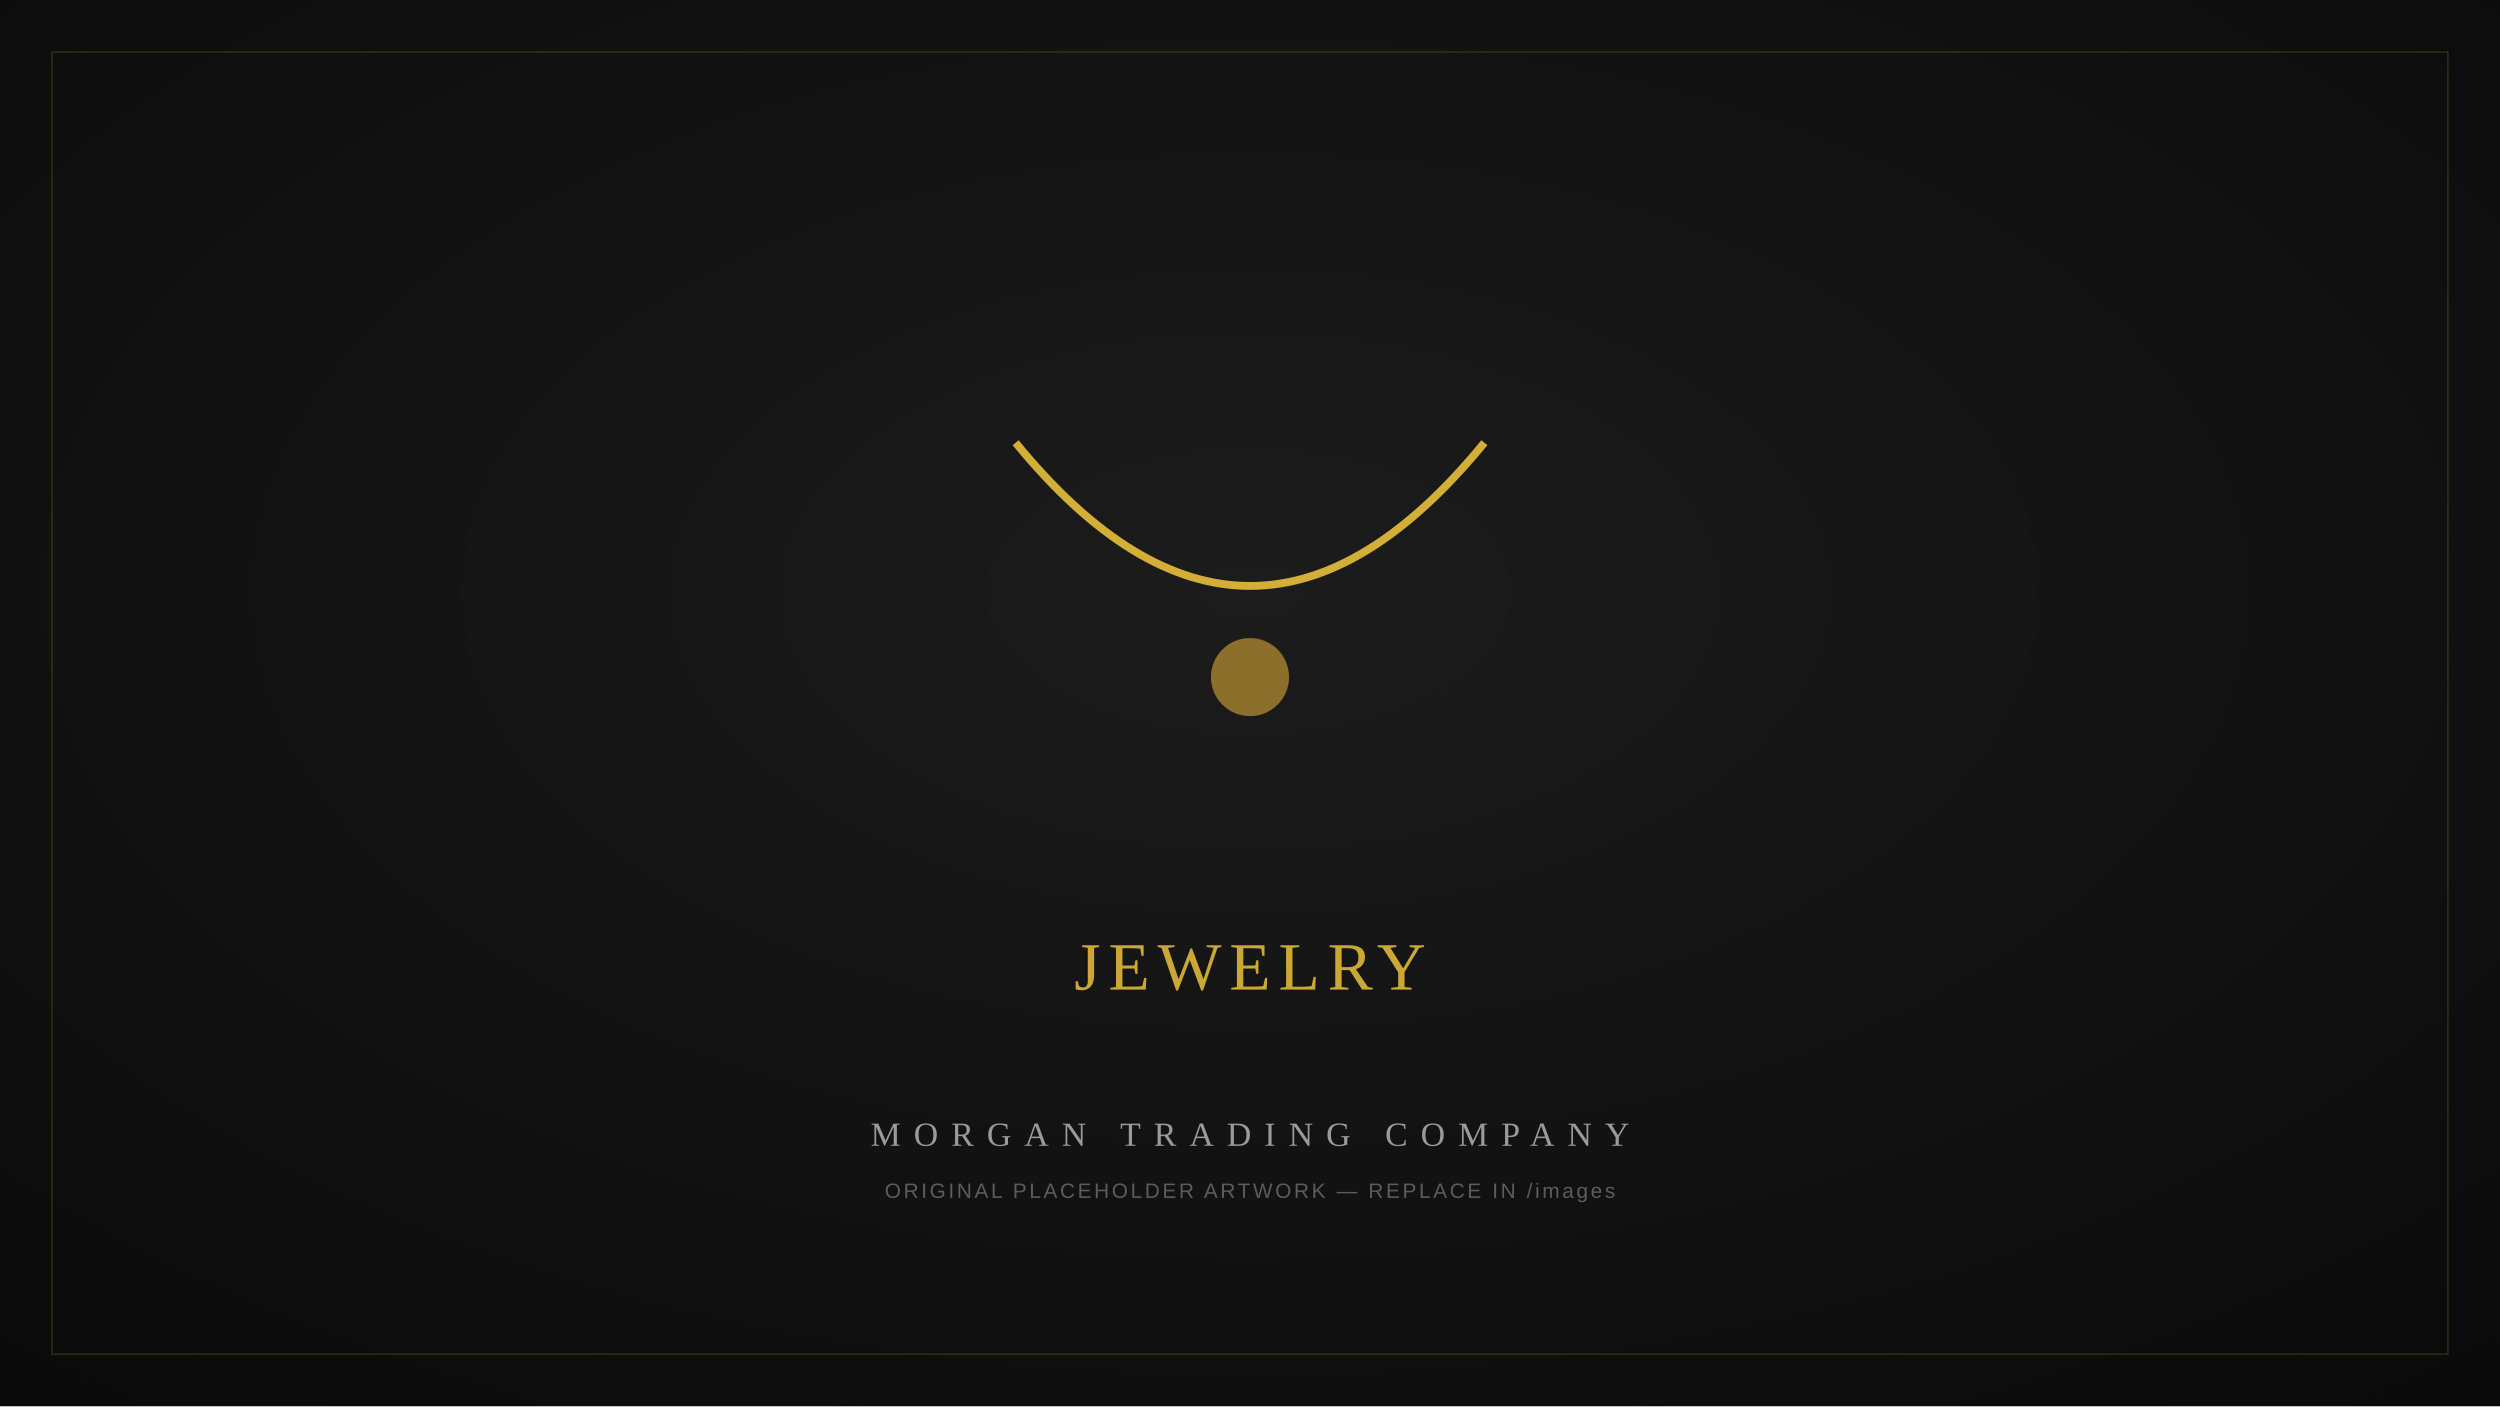
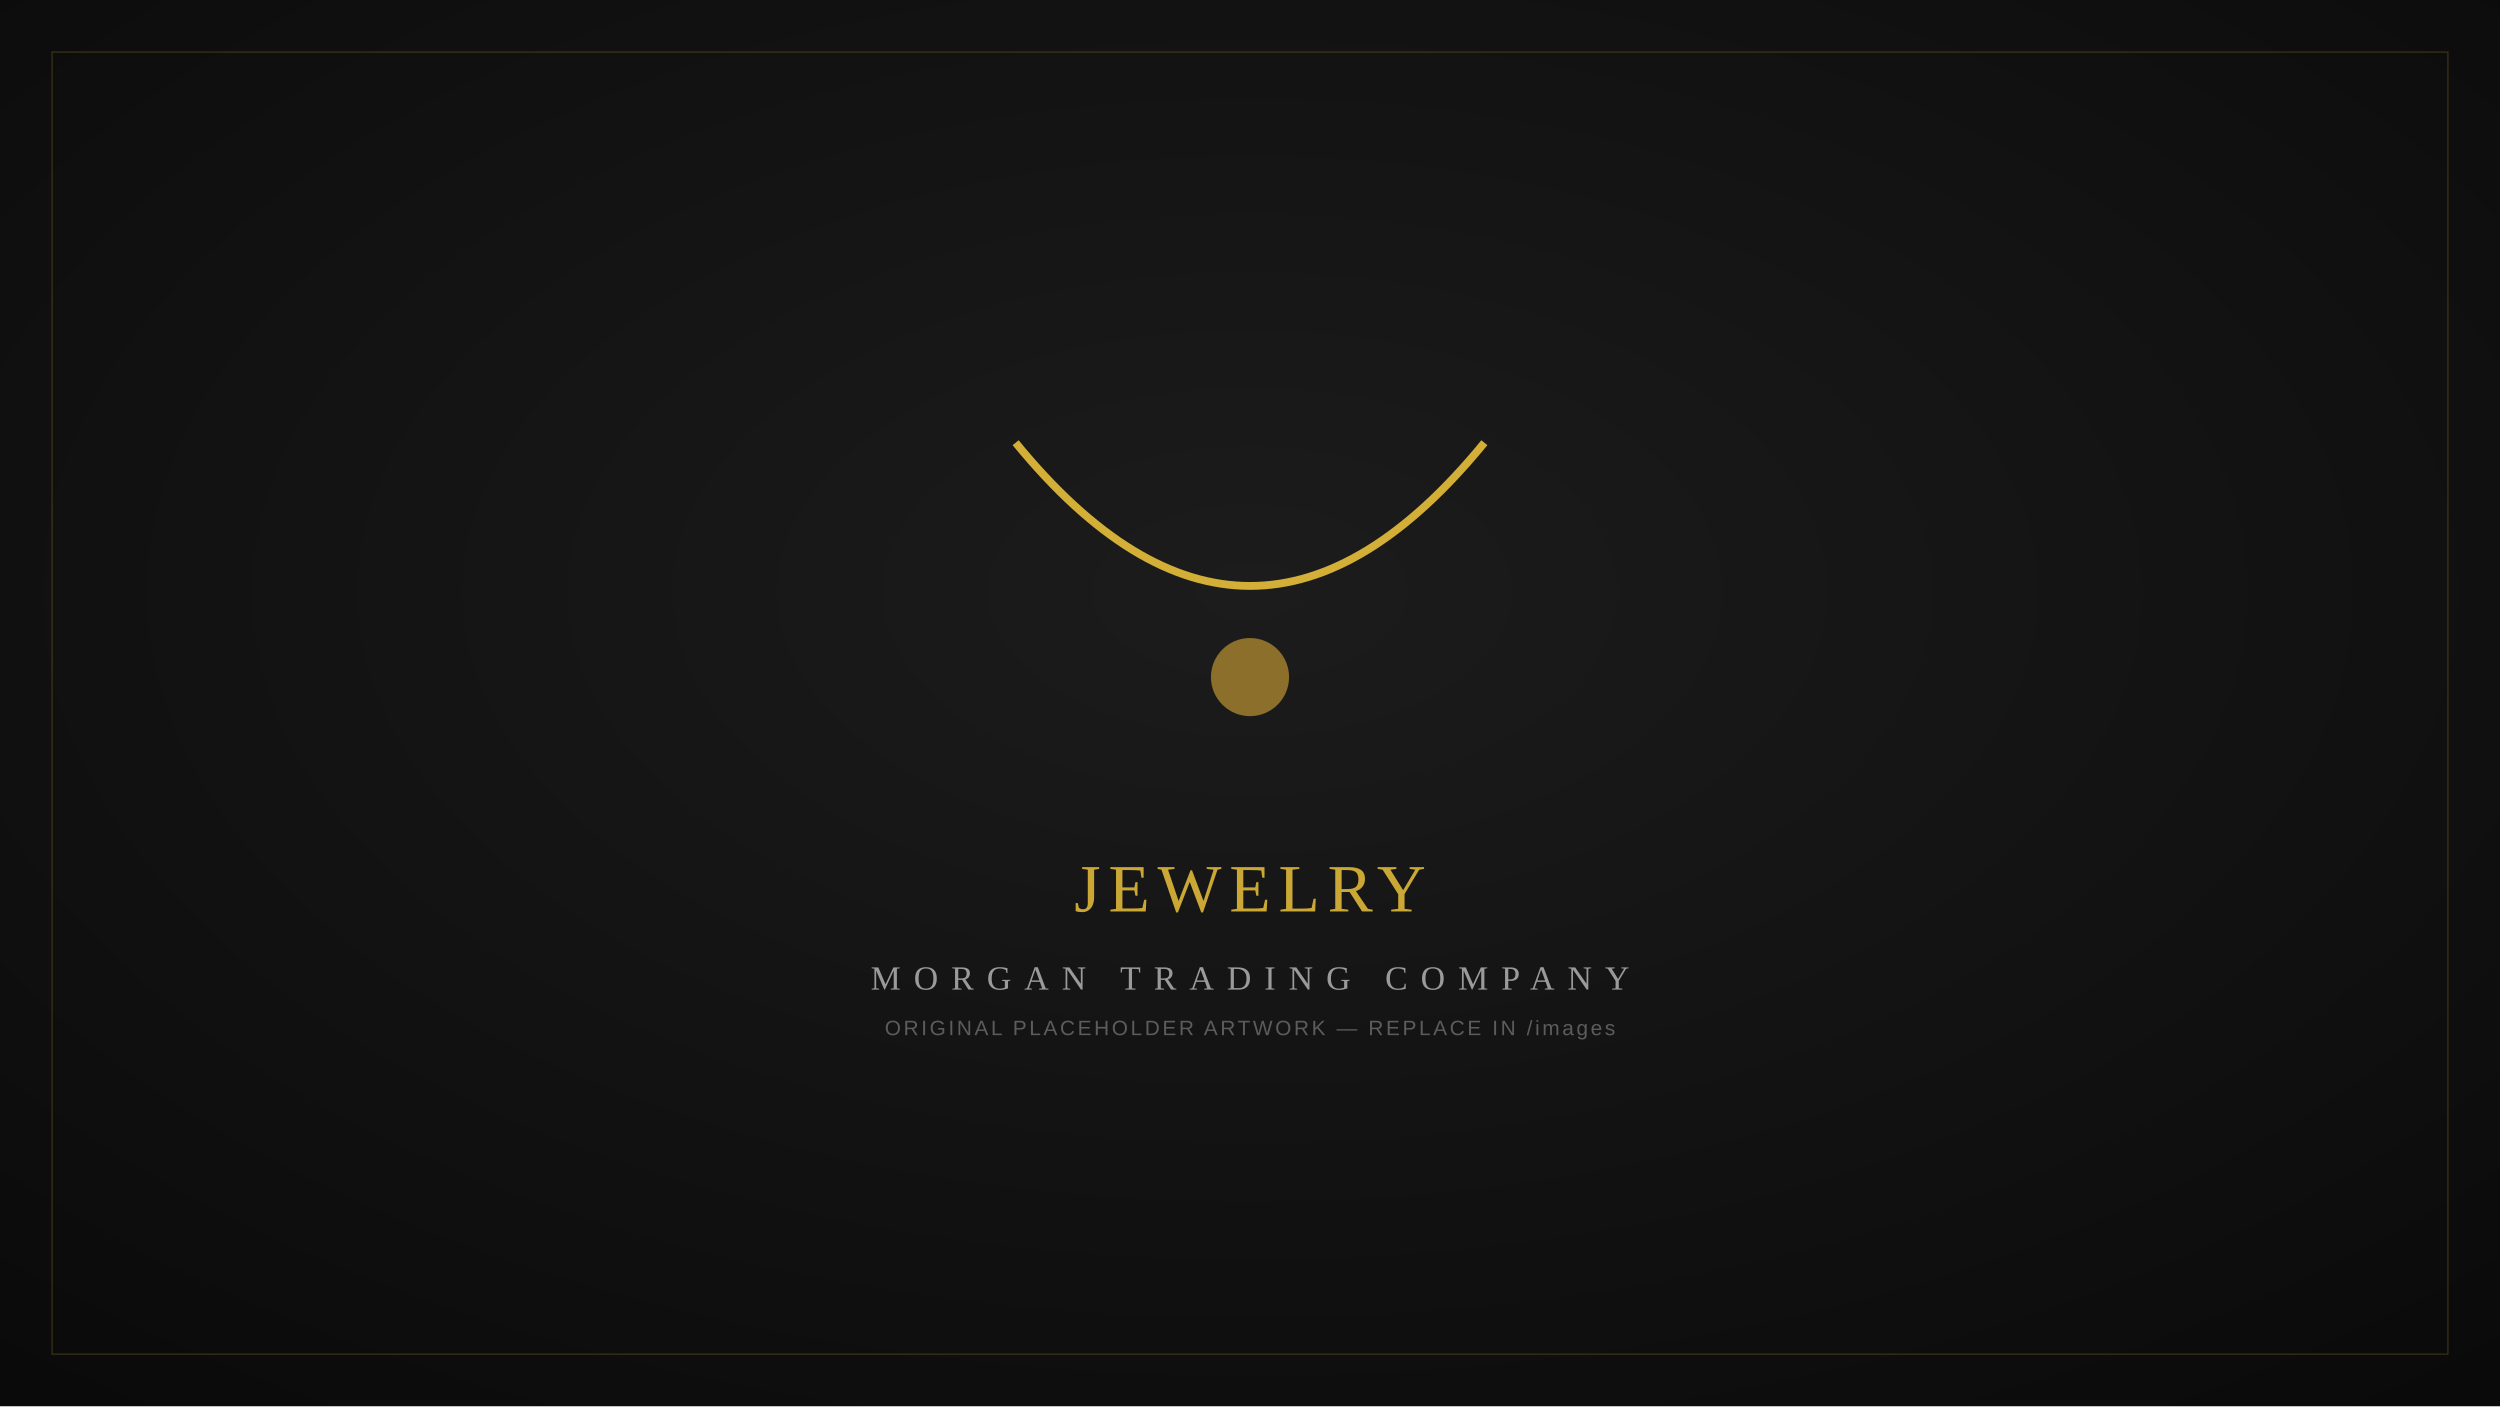
<svg xmlns="http://www.w3.org/2000/svg" width="1920" height="1080" viewBox="0 0 1920 1080">
  <defs>
    <radialGradient id="bg" cx="50%" cy="42%" r="75%">
      <stop offset="0%" stop-color="#1c1c1c" />
      <stop offset="100%" stop-color="#0a0a0a" />
    </radialGradient>
  </defs>
  <rect width="1920" height="1080" fill="url(#bg)" />
  <g fill="none" stroke="#D4AF37" stroke-width="6">
    <path d="M 780 340 Q 960 560 1140 340" />
  </g>
  <circle cx="960" cy="520" r="30" fill="#8B6F2A" />
-   <text x="960" y="760" font-family="Georgia, 'Times New Roman', serif" font-size="52" fill="#D4AF37" text-anchor="middle" letter-spacing="6" opacity="0.95">JEWELRY</text>
-   <text x="960" y="880" font-family="Georgia, 'Times New Roman', serif" font-size="26" fill="#9a9a9a" text-anchor="middle" letter-spacing="10">MORGAN TRADING COMPANY</text>
-   <text x="960" y="920" font-family="Arial, sans-serif" font-size="16" fill="#5c5c5c" text-anchor="middle" letter-spacing="2">ORIGINAL PLACEHOLDER ARTWORK — REPLACE IN /images</text>
+   <text x="960" y="700" font-family="Georgia, 'Times New Roman', serif" font-size="52" fill="#D4AF37" text-anchor="middle" letter-spacing="6" opacity="0.95">JEWELRY</text>
+   <text x="960" y="760" font-family="Georgia, 'Times New Roman', serif" font-size="26" fill="#9a9a9a" text-anchor="middle" letter-spacing="10">MORGAN TRADING COMPANY</text>
+   <text x="960" y="795" font-family="Arial, sans-serif" font-size="16" fill="#5c5c5c" text-anchor="middle" letter-spacing="2">ORIGINAL PLACEHOLDER ARTWORK — REPLACE IN /images</text>
  <rect x="40" y="40" width="1840" height="1000" fill="none" stroke="#8B6F2A" stroke-width="1" opacity="0.35" />
</svg>
